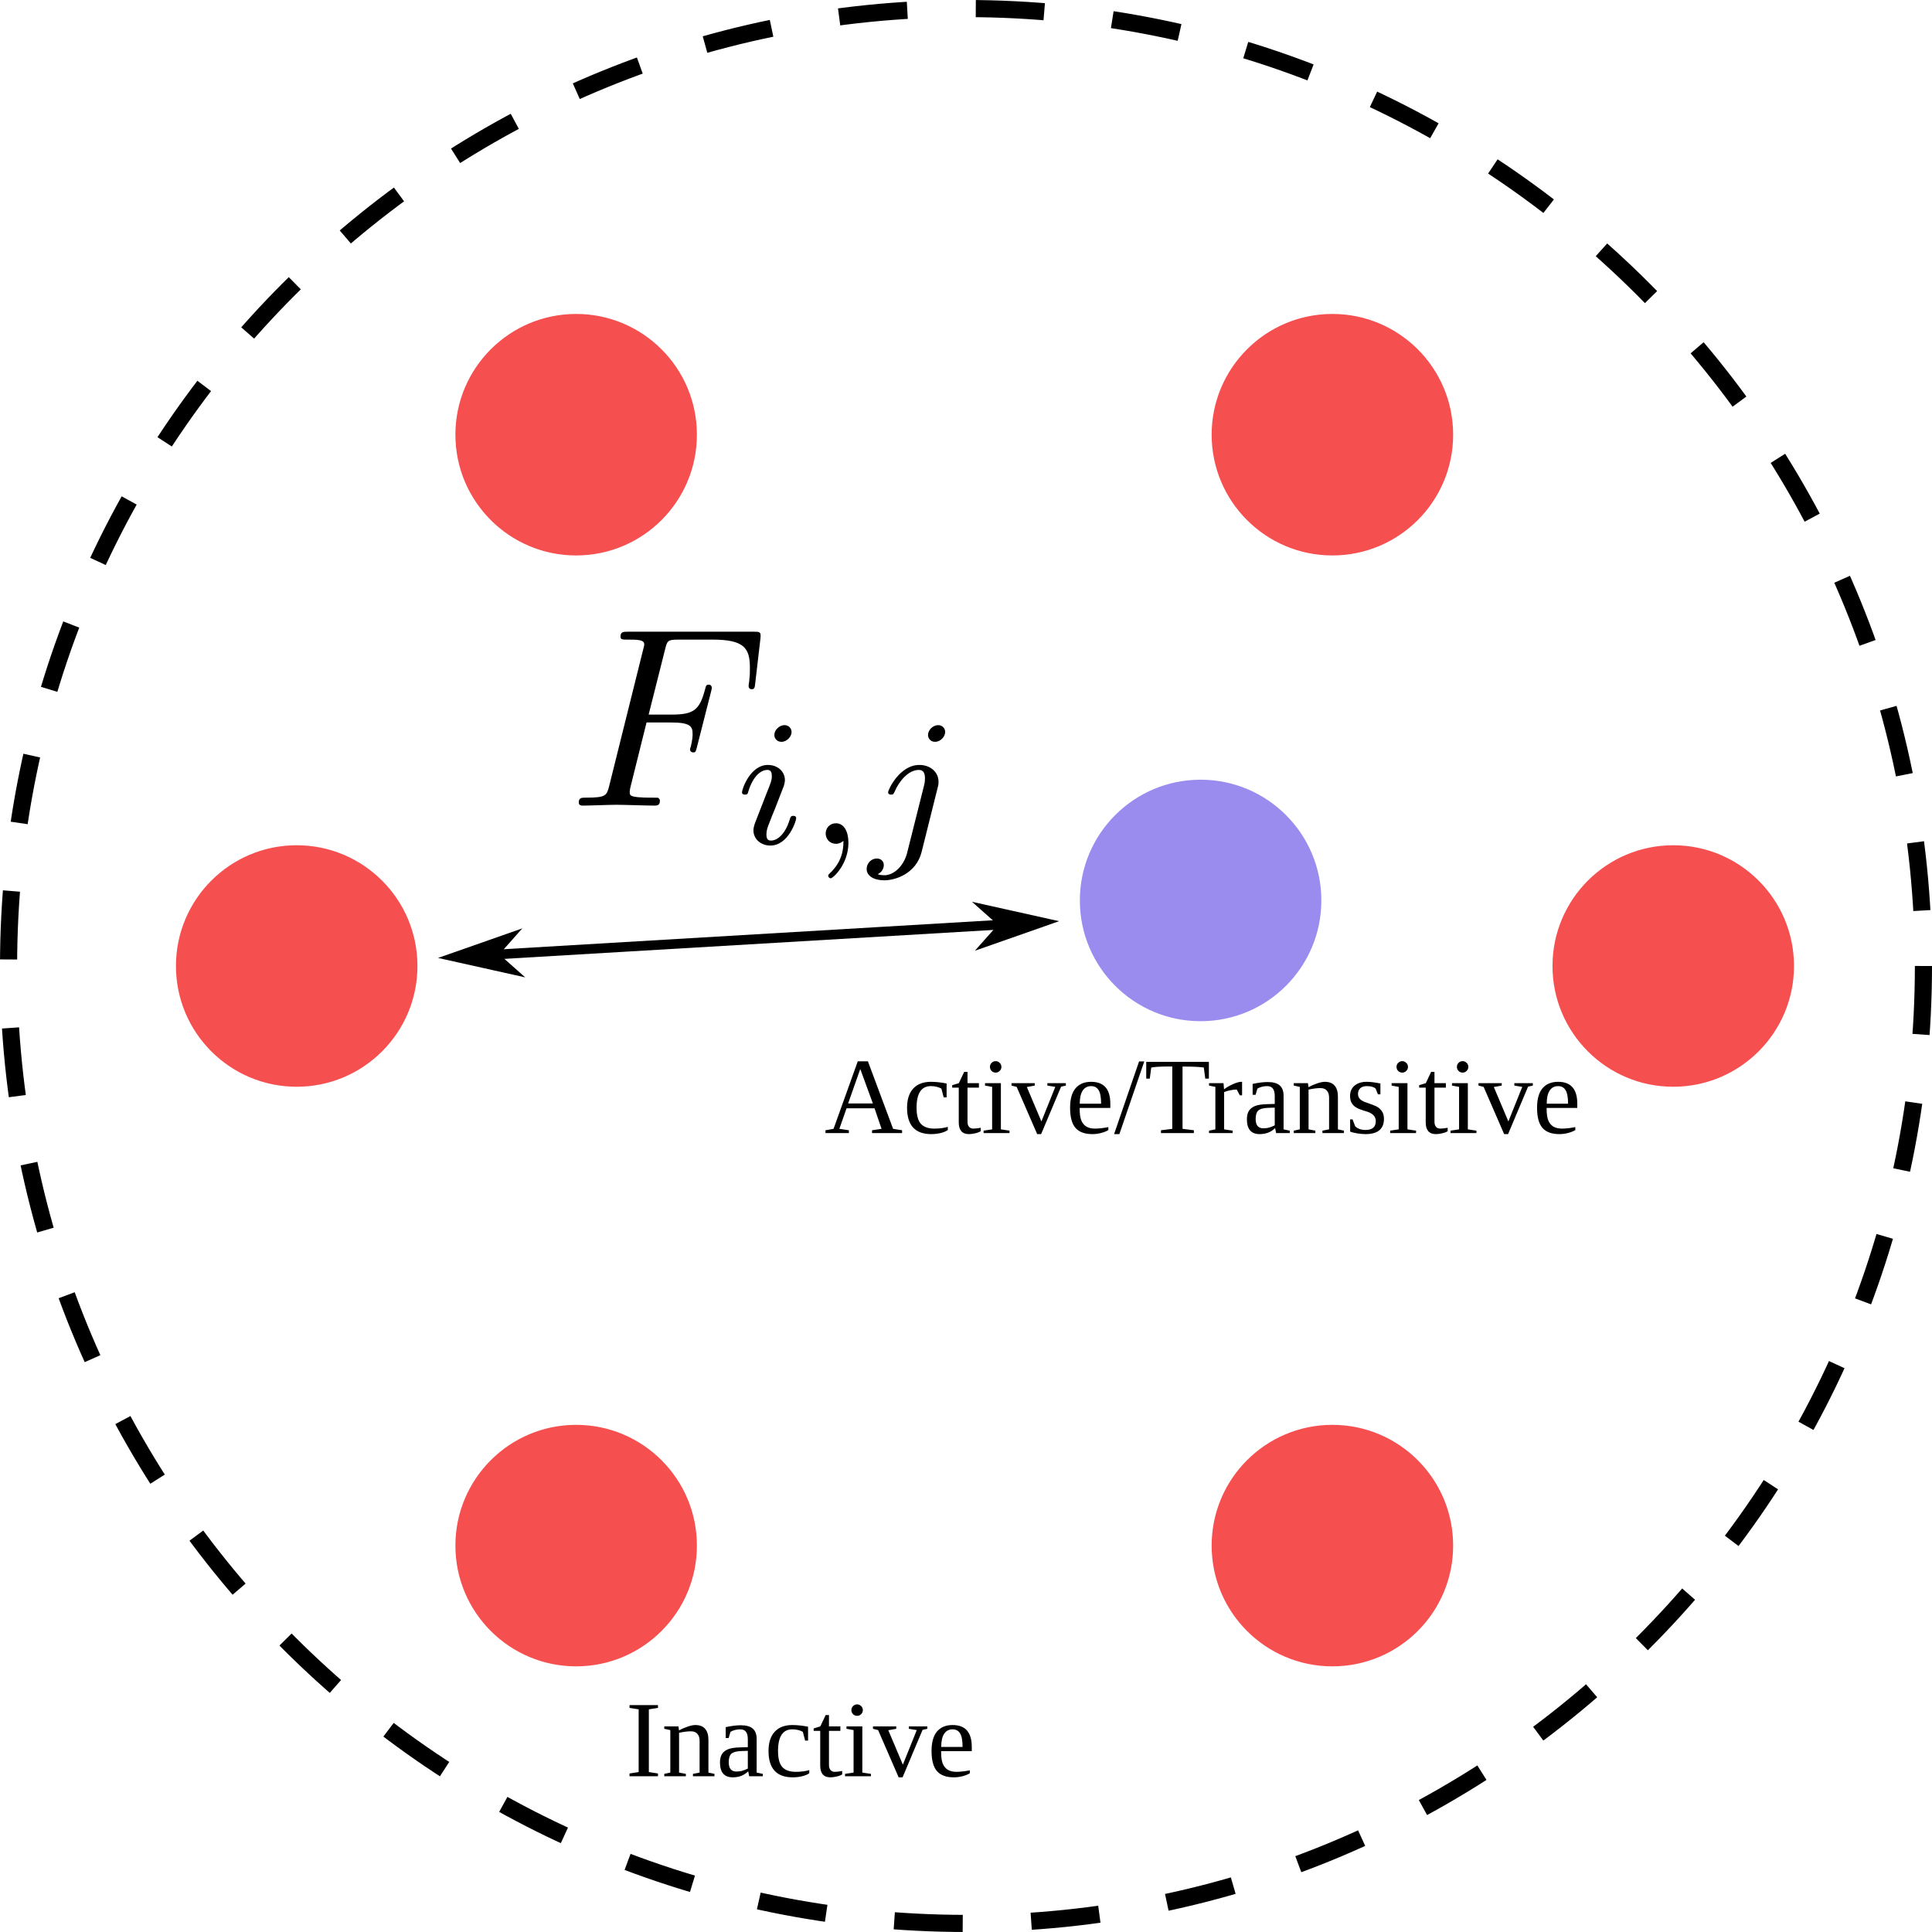
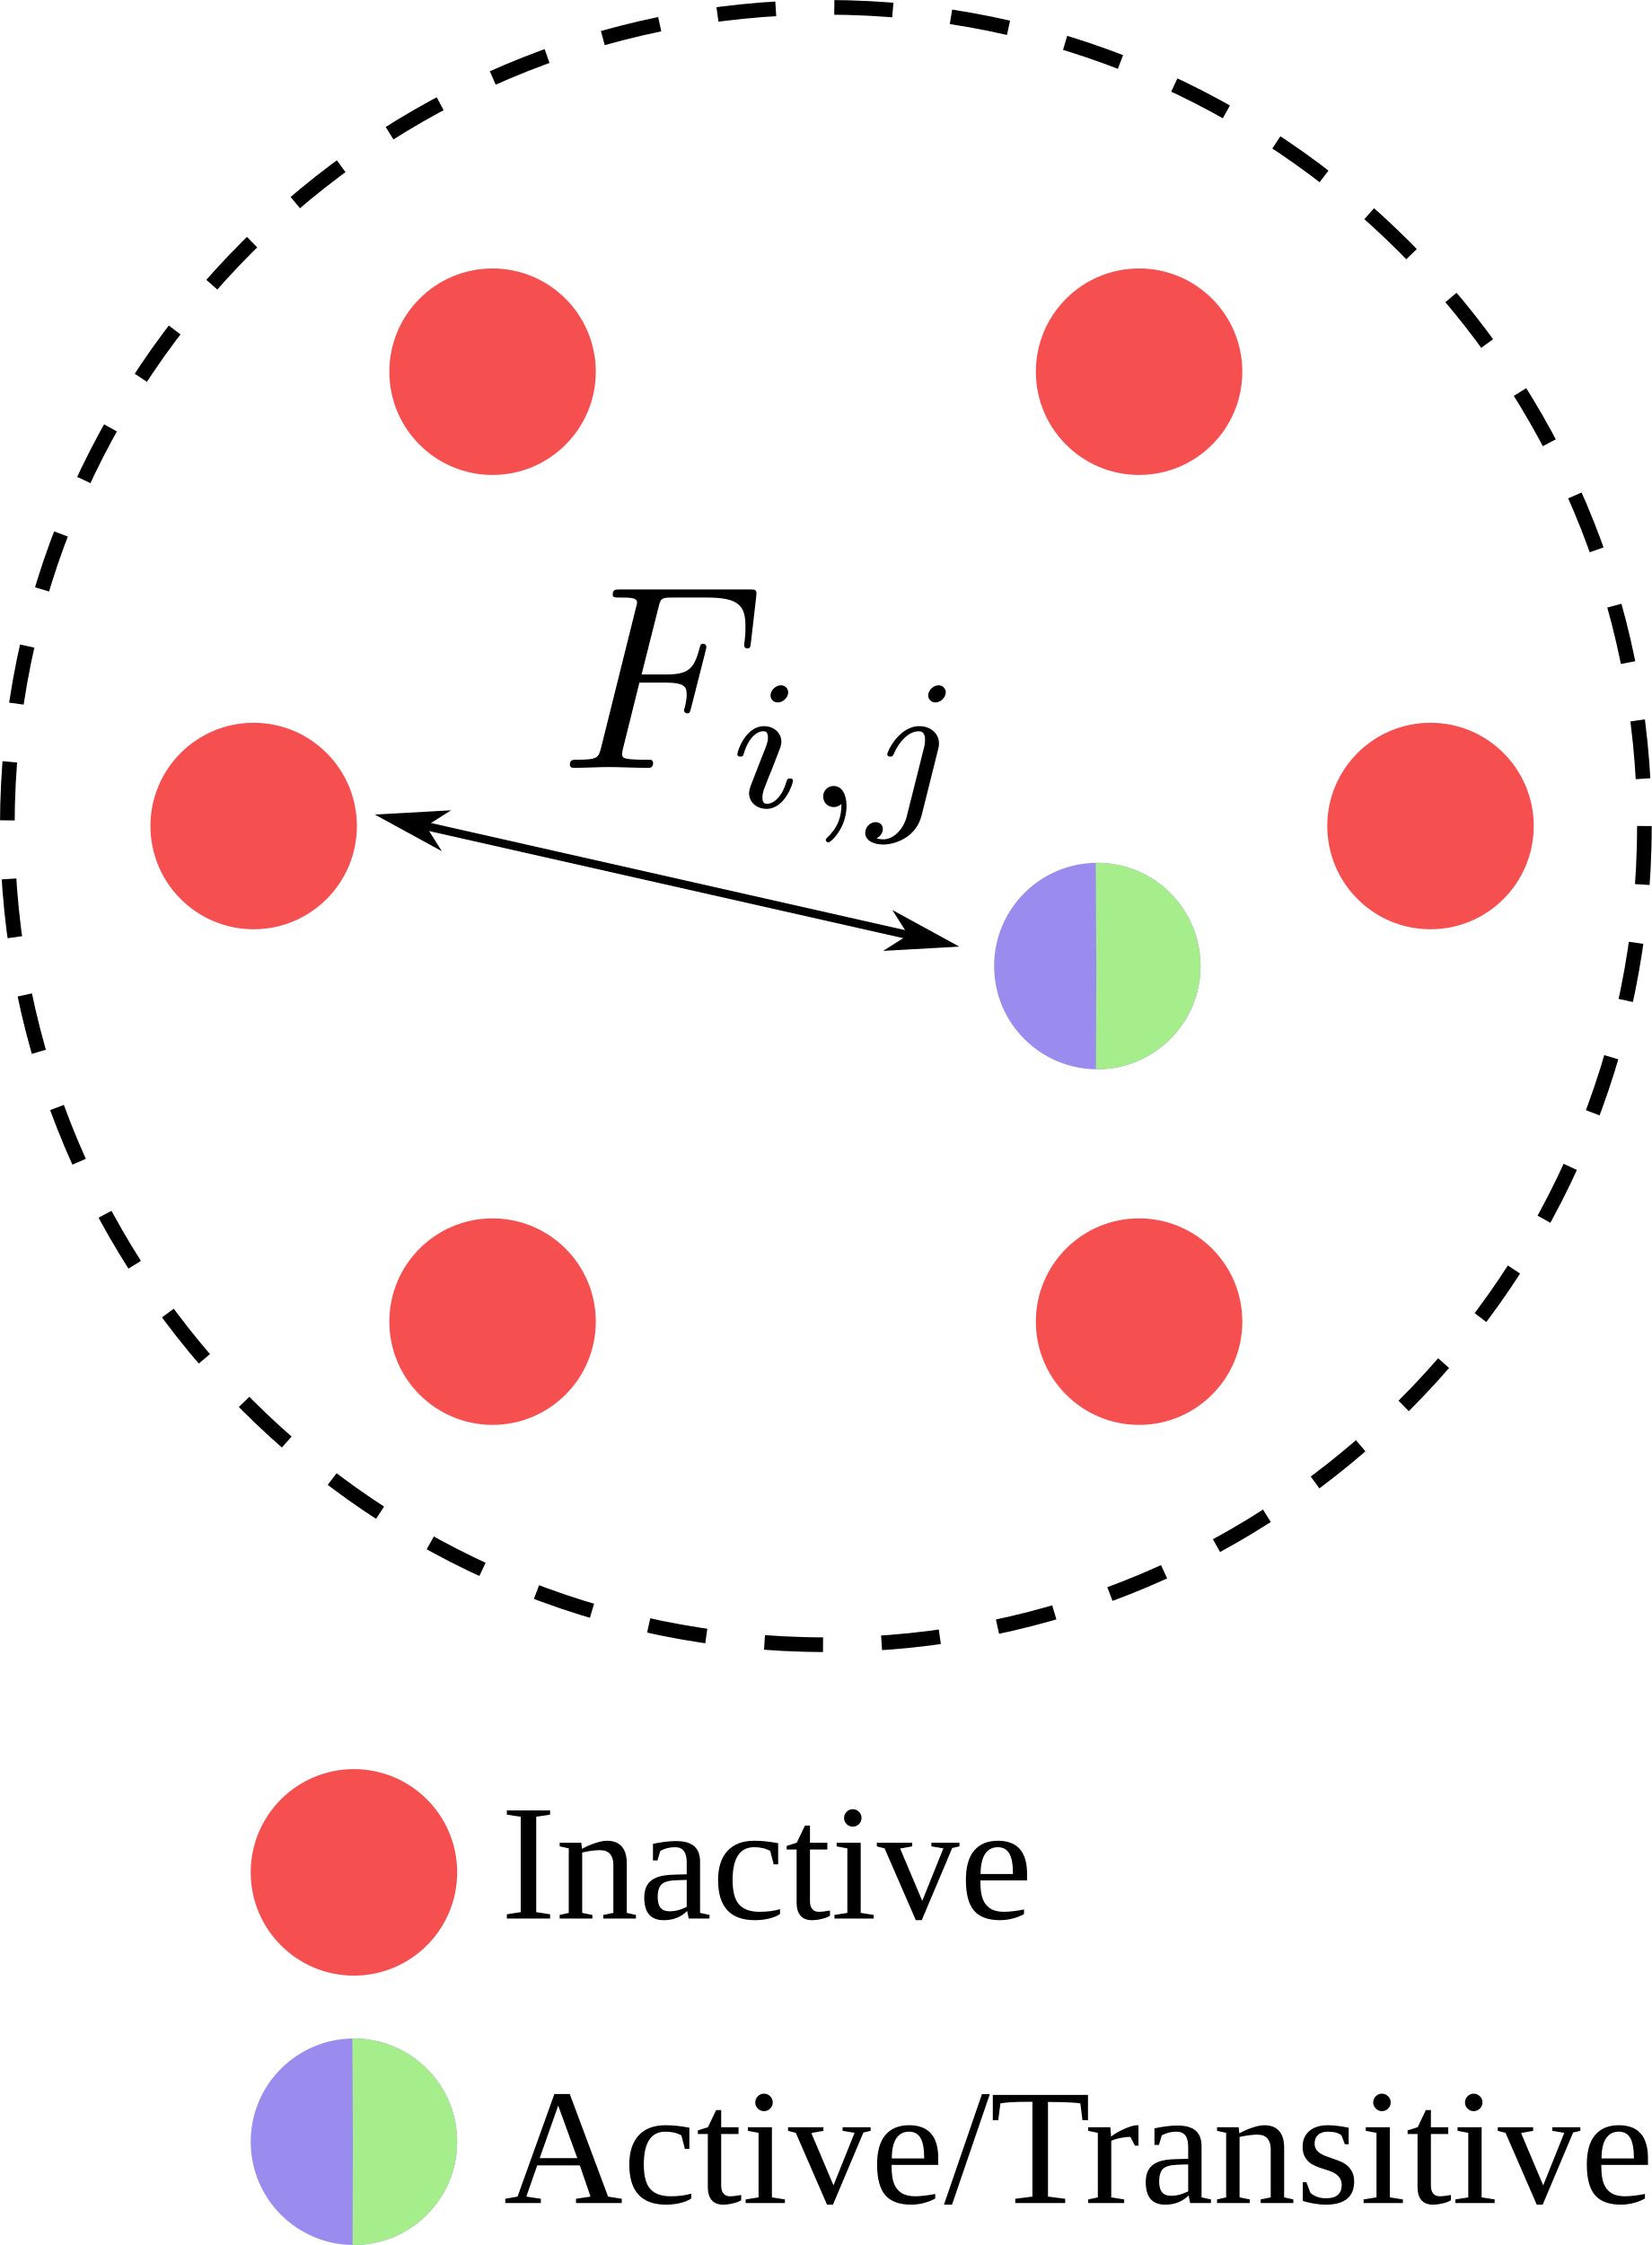
- <svg xmlns="http://www.w3.org/2000/svg" width="112.889mm" height="112.889mm" viewBox="0 0 400 400" id="svg2" version="1.1">
+ <svg xmlns="http://www.w3.org/2000/svg" width="112.889mm" height="153.408mm" viewBox="0 0 400 543.571" id="svg2" version="1.1">
  <defs id="defs4">
    <marker style="overflow:visible" id="Arrow1Mend" refX="0" refY="0" orient="auto">
      <path transform="matrix(-0.4,0,0,-0.4,-4,0)" style="fill:#000000;fill-opacity:1;fill-rule:evenodd;stroke:#000000;stroke-width:1pt;stroke-opacity:1" d="M 0,0 5,-5 -12.5,0 5,5 0,0 Z" id="path8182" />
    </marker>
    <marker style="overflow:visible" id="Arrow1Mstart" refX="0" refY="0" orient="auto">
      <path transform="matrix(0.4,0,0,0.4,4,0)" style="fill:#000000;fill-opacity:1;fill-rule:evenodd;stroke:#000000;stroke-width:1pt;stroke-opacity:1" d="M 0,0 5,-5 -12.5,0 5,5 0,0 Z" id="path8179" />
    </marker>
    <marker style="overflow:visible" id="Arrow1Lstart" refX="0" refY="0" orient="auto">
      <path transform="matrix(0.8,0,0,0.8,10,0)" style="fill:#000000;fill-opacity:1;fill-rule:evenodd;stroke:#000000;stroke-width:1pt;stroke-opacity:1" d="M 0,0 5,-5 -12.5,0 5,5 0,0 Z" id="path8173" />
    </marker>
  </defs>
  <g id="layer1" transform="translate(-145.3706,-253.5493)">
    <circle r="24.754" cy="343.549" cx="421.228" id="path8072" style="opacity:1;fill:#f64f4f;fill-opacity:1;stroke:#f64f4f;stroke-width:0.492;stroke-miterlimit:4;stroke-dasharray:none;stroke-dashoffset:7.5;stroke-opacity:1" />
    <circle r="198.227" cy="453.549" cx="345.371" id="path8074" style="opacity:1;fill:none;fill-opacity:1;stroke:#000000;stroke-width:3.547;stroke-miterlimit:4;stroke-dasharray:14.186, 14.186;stroke-dashoffset:0;stroke-opacity:1" />
    <circle r="24.754" cy="343.549" cx="264.656" id="path8072-6" style="opacity:1;fill:#f64f4f;fill-opacity:1;stroke:#f64f4f;stroke-width:0.492;stroke-miterlimit:4;stroke-dasharray:none;stroke-dashoffset:7.5;stroke-opacity:1" />
    <circle r="24.754" cy="573.549" cx="421.228" id="path8072-7" style="opacity:1;fill:#f64f4f;fill-opacity:1;stroke:#f64f4f;stroke-width:0.492;stroke-miterlimit:4;stroke-dasharray:none;stroke-dashoffset:7.5;stroke-opacity:1" />
    <circle r="24.754" cy="573.549" cx="264.656" id="path8072-5" style="opacity:1;fill:#f64f4f;fill-opacity:1;stroke:#f64f4f;stroke-width:0.492;stroke-miterlimit:4;stroke-dasharray:none;stroke-dashoffset:7.5;stroke-opacity:1" />
    <circle r="24.754" cy="453.549" cx="206.799" id="path8072-35" style="opacity:1;fill:#f64f4f;fill-opacity:1;stroke:#f64f4f;stroke-width:0.492;stroke-miterlimit:4;stroke-dasharray:none;stroke-dashoffset:7.5;stroke-opacity:1" />
-     <circle r="24.754" cy="439.978" cx="393.942" id="path8072-62" style="opacity:1;fill:#9a8cee;fill-opacity:1;stroke:#9a8cee;stroke-width:0.492;stroke-miterlimit:4;stroke-dasharray:none;stroke-dashoffset:7.5;stroke-opacity:1" />
    <circle r="24.754" cy="453.549" cx="491.799" id="path8072-9" style="opacity:1;fill:#f64f4f;fill-opacity:1;stroke:#f64f4f;stroke-width:0.492;stroke-miterlimit:4;stroke-dasharray:none;stroke-dashoffset:7.5;stroke-opacity:1" />
-     <path id="path8167" d="m 240,451.648 120.714,-7.143" style="fill:none;fill-rule:evenodd;stroke:#000000;stroke-width:2;stroke-linecap:butt;stroke-linejoin:miter;stroke-miterlimit:4;stroke-dasharray:none;stroke-opacity:1;marker-start:url(#Arrow1Mstart);marker-end:url(#Arrow1Mend)" />
-     <g id="g10354" transform="translate(-35,62.85714)">
+     <path id="path8167" d="M 240,451.648 373.846,481.881" style="fill:none;fill-rule:evenodd;stroke:#000000;stroke-width:2;stroke-linecap:butt;stroke-linejoin:miter;stroke-miterlimit:4;stroke-dasharray:none;stroke-opacity:1;marker-start:url(#Arrow1Mstart);marker-end:url(#Arrow1Mend)" />
+     <g id="g10354" transform="matrix(1.2,0,0,1.2,-76.85717,10.49034)">
      <g word-spacing="normal" letter-spacing="normal" font-size-adjust="none" font-stretch="normal" font-weight="normal" font-variant="normal" font-style="normal" stroke-miterlimit="10.433" xml:space="preserve" transform="matrix(1.062992,0,0,-1.062992,-186.0236,789.2717)" id="content" style="font-style:normal;font-variant:normal;font-weight:normal;font-stretch:normal;letter-spacing:normal;word-spacing:normal;text-anchor:start;fill:none;fill-opacity:1;fill-rule:evenodd;stroke:#000000;stroke-linecap:butt;stroke-linejoin:miter;stroke-miterlimit:10.433;stroke-dasharray:none;stroke-dashoffset:0;stroke-opacity:1">
        <path id="path10357" d="m 470.61,422.39 4.83,0 c 3.75,0 4.14,-0.8 4.14,-2.24 0,-0.36 0,-0.95 -0.34,-2.44 -0.11,-0.25 -0.16,-0.45 -0.16,-0.56 0,-0.39 0.3,-0.59 0.6,-0.59 0.5,0 0.5,0.15 0.75,1.05 l 2.75,10.81 c 0.14,0.54 0.14,0.65 0.14,0.79 0,0.1 -0.1,0.55 -0.6,0.55 -0.5,0 -0.54,-0.25 -0.75,-1.05 -1.04,-3.87 -2.18,-4.78 -6.42,-4.78 l -4.53,0 3.19,12.66 c 0.43,1.75 0.5,1.94 2.68,1.94 l 6.58,0 c 6.13,0 7.27,-1.64 7.27,-5.47 0,-1.16 0,-1.35 -0.14,-2.7 -0.11,-0.65 -0.11,-0.74 -0.11,-0.9 0,-0.25 0.15,-0.59 0.61,-0.59 0.54,0 0.59,0.3 0.69,1.25 l 1,8.61 c 0.15,1.34 -0.1,1.34 -1.35,1.34 l -24.4,0 c -1,0 -1.5,0 -1.5,-1 0,-0.54 0.45,-0.54 1.39,-0.54 1.84,0 3.23,0 3.23,-0.89 0,-0.21 0,-0.3 -0.25,-1.21 l -6.56,-26.34 c -0.5,-1.95 -0.61,-2.34 -4.55,-2.34 -0.84,0 -1.39,0 -1.39,-0.96 0,-0.59 0.59,-0.59 0.75,-0.59 1.44,0 5.13,0.16 6.58,0.16 1.64,0 5.78,-0.16 7.42,-0.16 0.45,0 1.05,0 1.05,0.95 0,0.39 -0.3,0.49 -0.3,0.55 -0.16,0.05 -0.25,0.05 -1.39,0.05 -1.11,0 -1.36,0 -2.59,0.09 -1.46,0.16 -1.6,0.36 -1.6,1 0,0.09 0,0.41 0.19,1.14 z" style="fill:#000000;stroke-width:0" />
        <path id="path10359" d="m 498.86,420.54 -0.01,0.05 0,0.06 -0.01,0.05 -0.01,0.06 -0.01,0.05 -0.01,0.06 -0.02,0.05 -0.02,0.06 -0.02,0.06 -0.02,0.05 -0.03,0.06 -0.03,0.05 -0.03,0.06 -0.04,0.05 -0.04,0.05 -0.04,0.05 -0.04,0.05 -0.05,0.05 -0.05,0.04 -0.05,0.05 -0.06,0.04 -0.06,0.03 -0.06,0.04 -0.07,0.03 -0.06,0.03 -0.08,0.03 -0.07,0.02 -0.08,0.02 -0.08,0.01 -0.08,0.01 -0.09,0.01 -0.09,0 c -0.94,0 -1.95,-0.91 -1.95,-1.92 0,-0.59 0.45,-1.33 1.4,-1.33 1,0 1.96,0.99 1.96,1.92 z" style="fill:#000000;stroke-width:0" />
        <path id="path10361" d="m 491.75,402.84 -0.06,-0.17 -0.05,-0.17 -0.03,-0.08 -0.02,-0.09 -0.03,-0.08 -0.02,-0.09 -0.02,-0.09 -0.02,-0.09 -0.02,-0.1 -0.02,-0.09 -0.01,-0.1 0,-0.05 -0.01,-0.05 0,-0.06 0,-0.05 -0.01,-0.05 0,-0.06 c 0,-1.64 1.39,-2.95 3.3,-2.95 3.48,0 5.03,4.79 5.03,5.33 0,0.45 -0.45,0.45 -0.56,0.45 -0.49,0 -0.53,-0.2 -0.67,-0.59 -0.8,-2.79 -2.33,-4.22 -3.69,-4.22 -0.7,0 -0.88,0.45 -0.88,1.22 0,0.79 0.25,1.46 0.57,2.23 0.34,0.94 0.73,1.87 1.11,2.78 0.31,0.84 1.57,4.02 1.72,4.44 0.09,0.34 0.2,0.76 0.2,1.11 0,1.64 -1.39,2.95 -3.31,2.95 -3.46,0 -5.05,-4.73 -5.05,-5.33 0,-0.45 0.48,-0.45 0.59,-0.45 0.49,0 0.52,0.17 0.63,0.56 0.9,3 2.44,4.25 3.72,4.25 0.56,0 0.87,-0.28 0.87,-1.22 0,-0.79 -0.2,-1.32 -1.08,-3.48 z" style="fill:#000000;stroke-width:0" />
        <path id="path10363" d="m 508.96,399.32 -0.01,-0.36 -0.01,-0.37 -0.03,-0.38 -0.05,-0.38 -0.02,-0.19 -0.04,-0.2 -0.04,-0.2 -0.04,-0.19 -0.05,-0.2 -0.06,-0.2 -0.06,-0.2 -0.07,-0.2 -0.07,-0.2 -0.09,-0.21 -0.09,-0.2 -0.09,-0.21 -0.11,-0.2 -0.12,-0.21 -0.12,-0.2 -0.13,-0.21 -0.14,-0.21 -0.15,-0.2 -0.17,-0.21 -0.17,-0.21 -0.18,-0.21 -0.19,-0.2 -0.21,-0.21 -0.21,-0.21 c -0.14,-0.14 -0.25,-0.25 -0.25,-0.42 0,-0.25 0.28,-0.49 0.48,-0.49 0.49,0 3.46,2.78 3.46,6.92 0,2.18 -0.85,3.8 -2.44,3.8 -1.16,0 -1.99,-0.9 -1.99,-1.98 0,-1.11 0.8,-2.02 2.02,-2.02 0.84,0 1.39,0.56 1.44,0.56 z" style="fill:#000000;stroke-width:0" />
        <path id="path10365" d="m 528.77,420.54 0,0.06 0,0.06 -0.01,0.05 -0.01,0.06 -0.01,0.06 -0.01,0.06 -0.02,0.05 -0.02,0.06 -0.03,0.06 -0.02,0.05 -0.03,0.06 -0.03,0.05 -0.03,0.06 -0.04,0.05 -0.04,0.05 -0.04,0.05 -0.05,0.05 -0.04,0.04 -0.05,0.05 -0.06,0.04 -0.05,0.04 -0.06,0.03 -0.06,0.04 -0.06,0.03 -0.07,0.02 -0.07,0.03 -0.07,0.02 -0.08,0.02 -0.08,0.01 -0.08,0.01 -0.08,0.01 -0.09,0 c -1.01,0 -1.95,-0.98 -1.95,-1.92 0,-0.56 0.42,-1.33 1.39,-1.33 0.94,0 1.95,0.91 1.95,1.92 z" style="fill:#000000;stroke-width:0" />
        <path id="path10367" d="m 521.38,397.06 -0.06,-0.23 -0.06,-0.22 -0.08,-0.22 -0.08,-0.21 -0.08,-0.21 -0.1,-0.21 -0.1,-0.21 -0.1,-0.2 -0.11,-0.19 -0.12,-0.19 -0.12,-0.19 -0.13,-0.18 -0.13,-0.17 -0.14,-0.17 -0.14,-0.16 -0.14,-0.15 -0.16,-0.15 -0.15,-0.14 -0.16,-0.13 -0.16,-0.13 -0.17,-0.11 -0.16,-0.11 -0.18,-0.1 -0.17,-0.09 -0.18,-0.08 -0.18,-0.07 -0.18,-0.06 -0.19,-0.05 -0.18,-0.04 -0.19,-0.03 -0.19,-0.02 -0.19,0 c -0.45,0 -0.88,0.06 -1.27,0.2 0.91,0.42 1.19,1.25 1.19,1.78 0,0.83 -0.66,1.28 -1.36,1.28 -1.08,0 -1.98,-0.94 -1.98,-2.04 0,-1.33 1.36,-2.21 3.45,-2.21 2.09,0 6.16,1.25 7.25,5.5 l 3.12,12.49 c 0.11,0.37 0.18,0.68 0.18,1.22 0,1.9 -1.63,3.26 -3.72,3.26 -3.88,0 -6.1,-4.84 -6.1,-5.33 0,-0.45 0.49,-0.45 0.6,-0.45 0.4,0 0.45,0.11 0.69,0.62 0.87,2.04 2.68,4.19 4.7,4.19 0.87,0 1.19,-0.59 1.19,-1.7 0,-0.39 -0.07,-0.88 -0.11,-1.05 z" style="fill:#000000;stroke-width:0" />
      </g>
    </g>
-     <text xml:space="preserve" style="font-style:normal;font-variant:normal;font-weight:normal;font-stretch:normal;font-size:27.5px;line-height:125%;font-family:'Times New Roman';-inkscape-font-specification:'Times New Roman, ';letter-spacing:0px;word-spacing:0px;fill:#000000;fill-opacity:1;stroke:none;stroke-width:1px;stroke-linecap:butt;stroke-linejoin:miter;stroke-opacity:1" x="316.06" y="488.137" id="text8106">
-       <tspan id="tspan8108" x="316.06" y="488.137" style="font-size:22.5px">Active/Transitive</tspan>
-     </text>
-     <text xml:space="preserve" style="font-style:normal;font-variant:normal;font-weight:normal;font-stretch:normal;font-size:27.5px;line-height:125%;font-family:'Times New Roman';-inkscape-font-specification:'Times New Roman, ';letter-spacing:0px;word-spacing:0px;fill:#000000;fill-opacity:1;stroke:none;stroke-width:1px;stroke-linecap:butt;stroke-linejoin:miter;stroke-opacity:1" x="274.894" y="621.306" id="text8106-3">
-       <tspan id="tspan8108-6" x="274.894" y="621.306" style="font-size:22.5px">Inactive</tspan>
-     </text>
+     <g id="g8821">
+       <circle style="opacity:1;fill:#9a8cee;fill-opacity:1;stroke:#9a8cee;stroke-width:0.492;stroke-miterlimit:4;stroke-dasharray:none;stroke-dashoffset:7.5;stroke-opacity:1" id="path8072-62" cx="411.115" cy="487.455" r="24.754" />
+       <path transform="scale(-1,1)" d="m -411.03,512.209 a 24.754,24.754 0 0 1 -21.516,-12.367 24.754,24.754 0 0 1 0.025,-24.817 24.754,24.754 0 0 1 21.541,-12.323 l -0.135,24.753 z" style="opacity:1;fill:#a6ee8c;fill-opacity:1;stroke:#a6ee8c;stroke-width:0.492;stroke-miterlimit:4;stroke-dasharray:none;stroke-dashoffset:7.5;stroke-opacity:1" id="path8072-62-7" />
+     </g>
+     <g id="g8858" transform="translate(334.2857,302.8572)">
+       <text id="text8106" y="484.104" x="-66.938" style="font-style:normal;font-variant:normal;font-weight:normal;font-stretch:normal;font-size:27.5px;line-height:125%;font-family:'Times New Roman';-inkscape-font-specification:'Times New Roman, ';letter-spacing:0px;word-spacing:0px;fill:#000000;fill-opacity:1;stroke:none;stroke-width:1px;stroke-linecap:butt;stroke-linejoin:miter;stroke-opacity:1" xml:space="preserve">
+         <tspan style="font-size:40px" y="484.104" x="-66.938" id="tspan8108">Active/Transitive</tspan>
+       </text>
+       <text id="text8106-3" y="415.226" x="-67.621" style="font-style:normal;font-variant:normal;font-weight:normal;font-stretch:normal;font-size:27.5px;line-height:125%;font-family:'Times New Roman';-inkscape-font-specification:'Times New Roman, ';letter-spacing:0px;word-spacing:0px;fill:#000000;fill-opacity:1;stroke:none;stroke-width:1px;stroke-linecap:butt;stroke-linejoin:miter;stroke-opacity:1" xml:space="preserve">
+         <tspan style="font-size:40px" y="415.226" x="-67.621" id="tspan8108-6">Inactive</tspan>
+       </text>
+       <circle style="opacity:1;fill:#f64f4f;fill-opacity:1;stroke:#f64f4f;stroke-width:0.492;stroke-miterlimit:4;stroke-dasharray:none;stroke-dashoffset:7.5;stroke-opacity:1" id="path8072-6-3" cx="-103.201" cy="404.042" r="24.754" />
+       <g id="g8821-5" transform="translate(-514.3155,-18.19144)">
+         <circle r="24.754" cy="487.455" cx="411.115" id="path8072-62-3" style="opacity:1;fill:#9a8cee;fill-opacity:1;stroke:#9a8cee;stroke-width:0.492;stroke-miterlimit:4;stroke-dasharray:none;stroke-dashoffset:7.5;stroke-opacity:1" />
+         <path id="path8072-62-7-5" style="opacity:1;fill:#a6ee8c;fill-opacity:1;stroke:#a6ee8c;stroke-width:0.492;stroke-miterlimit:4;stroke-dasharray:none;stroke-dashoffset:7.5;stroke-opacity:1" d="m -411.03,512.209 a 24.754,24.754 0 0 1 -21.516,-12.367 24.754,24.754 0 0 1 0.025,-24.817 24.754,24.754 0 0 1 21.541,-12.323 l -0.135,24.753 z" transform="scale(-1,1)" />
+       </g>
+     </g>
  </g>
</svg>
